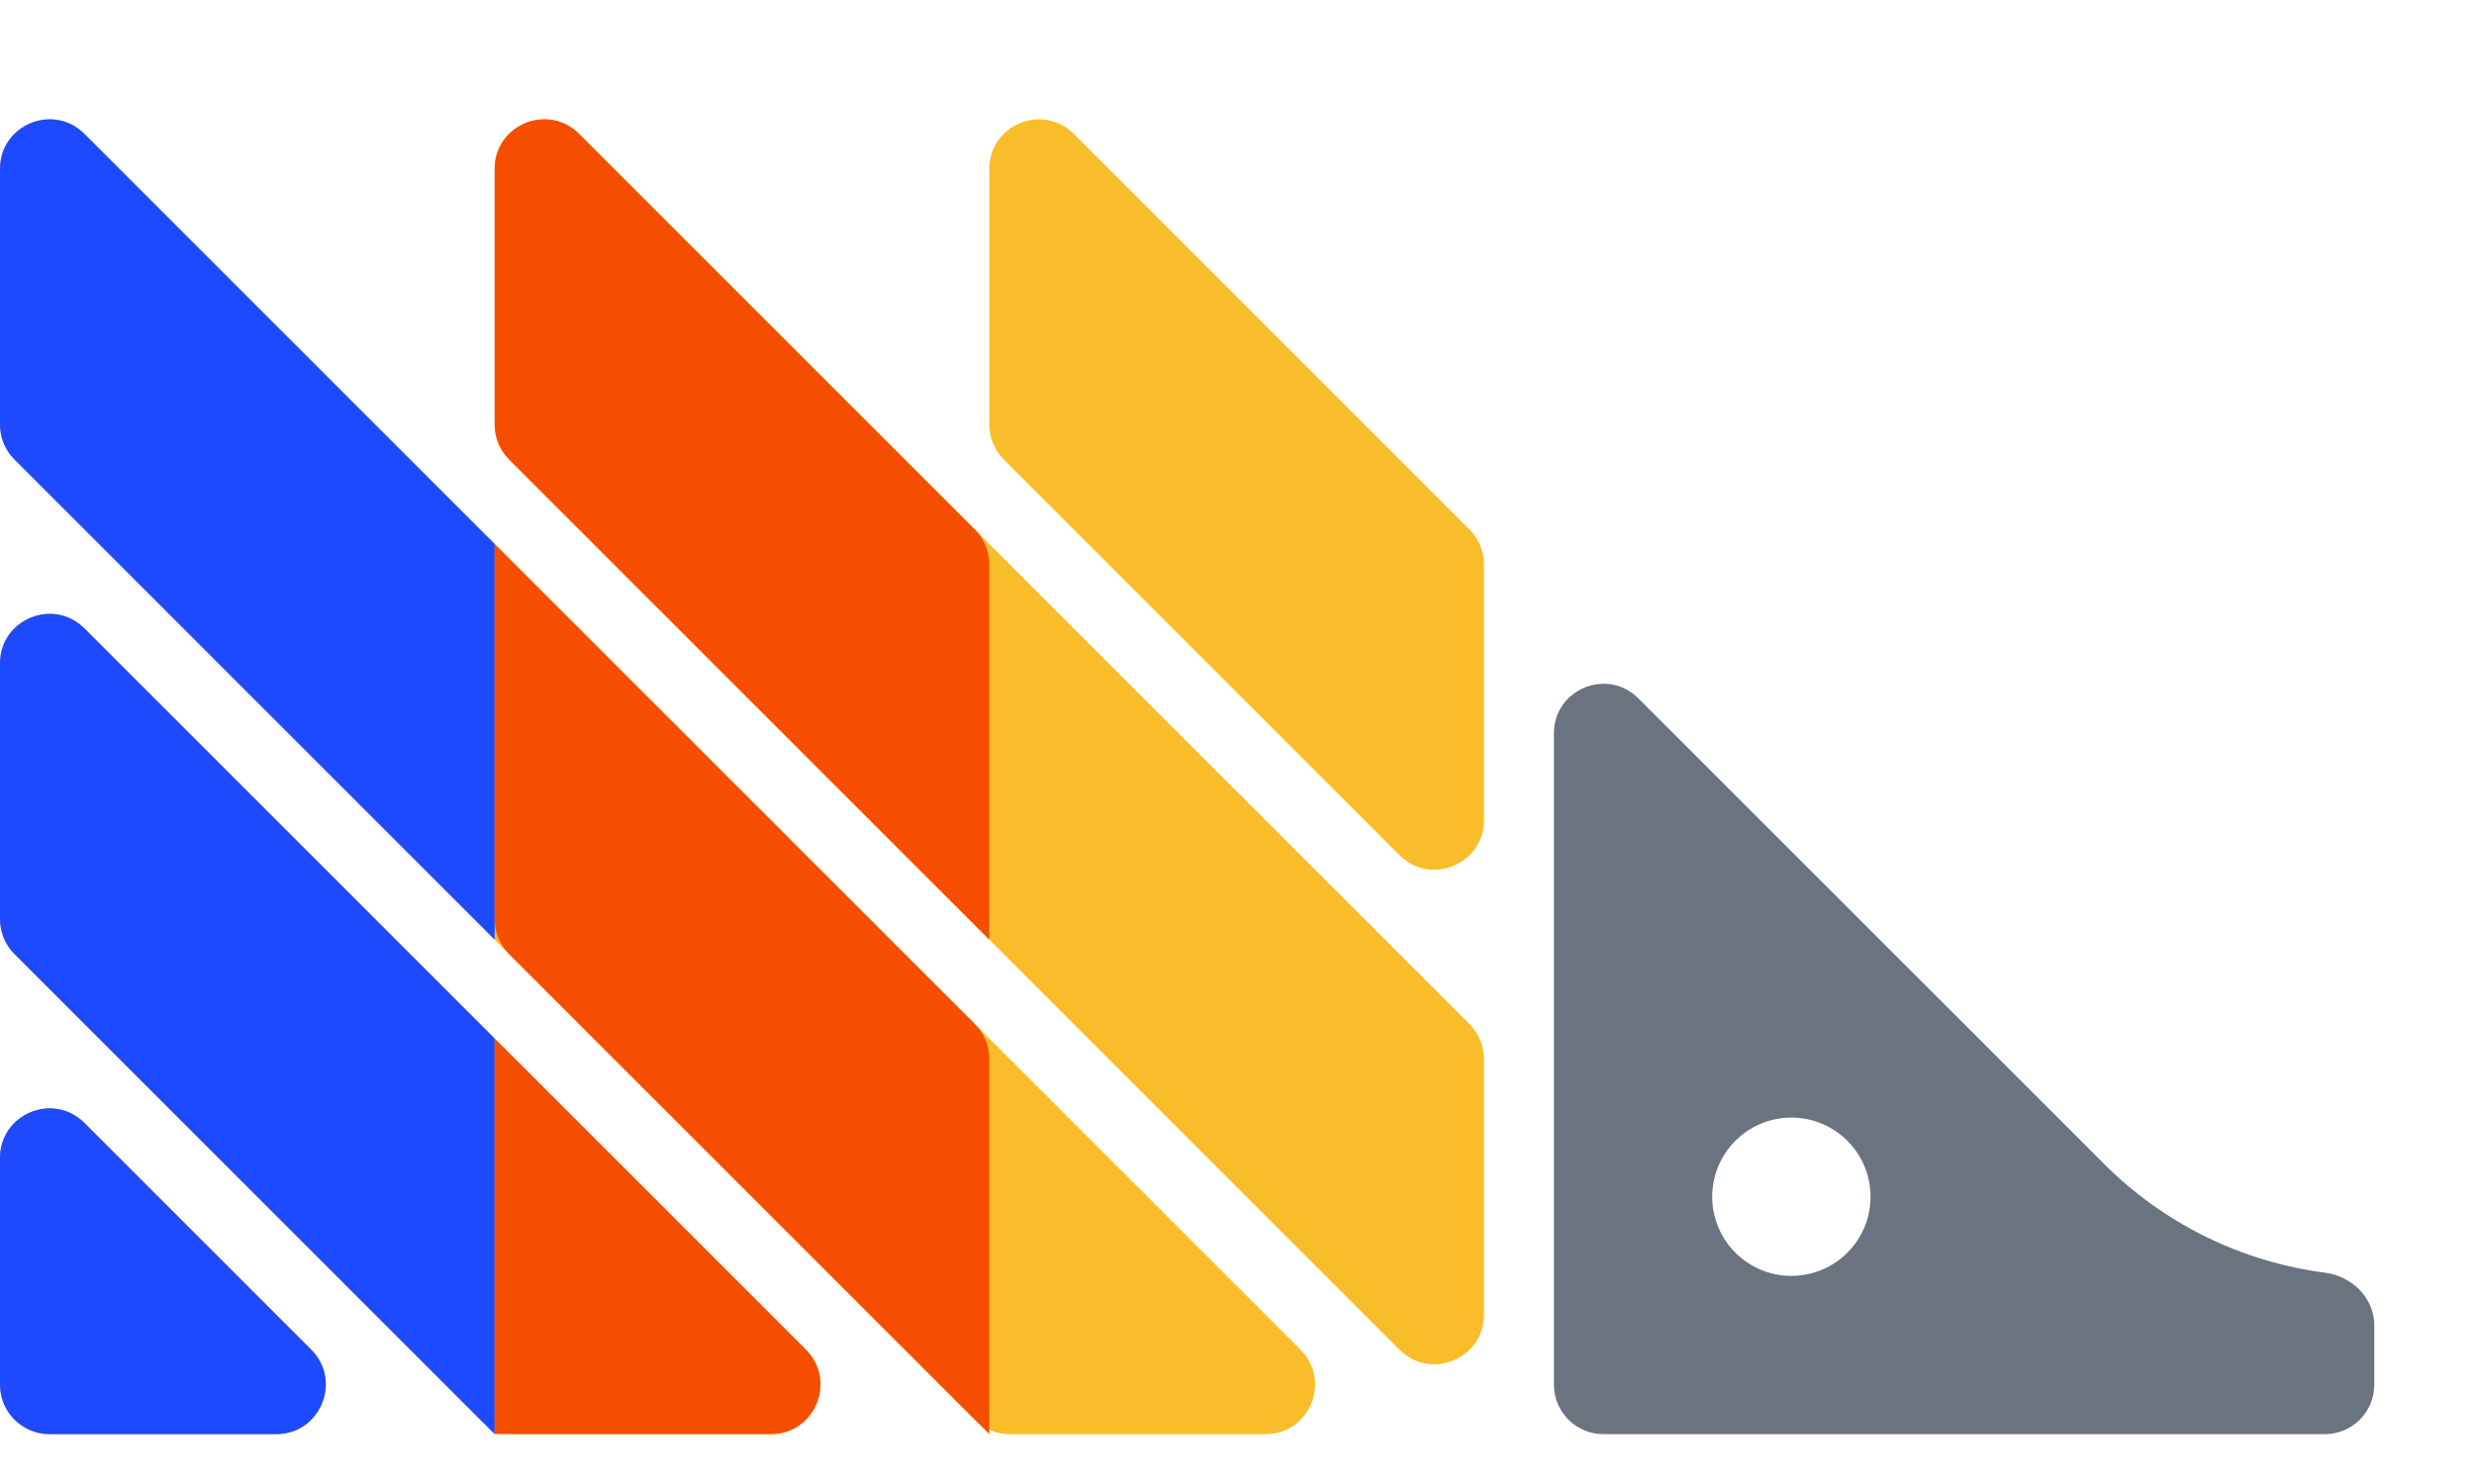
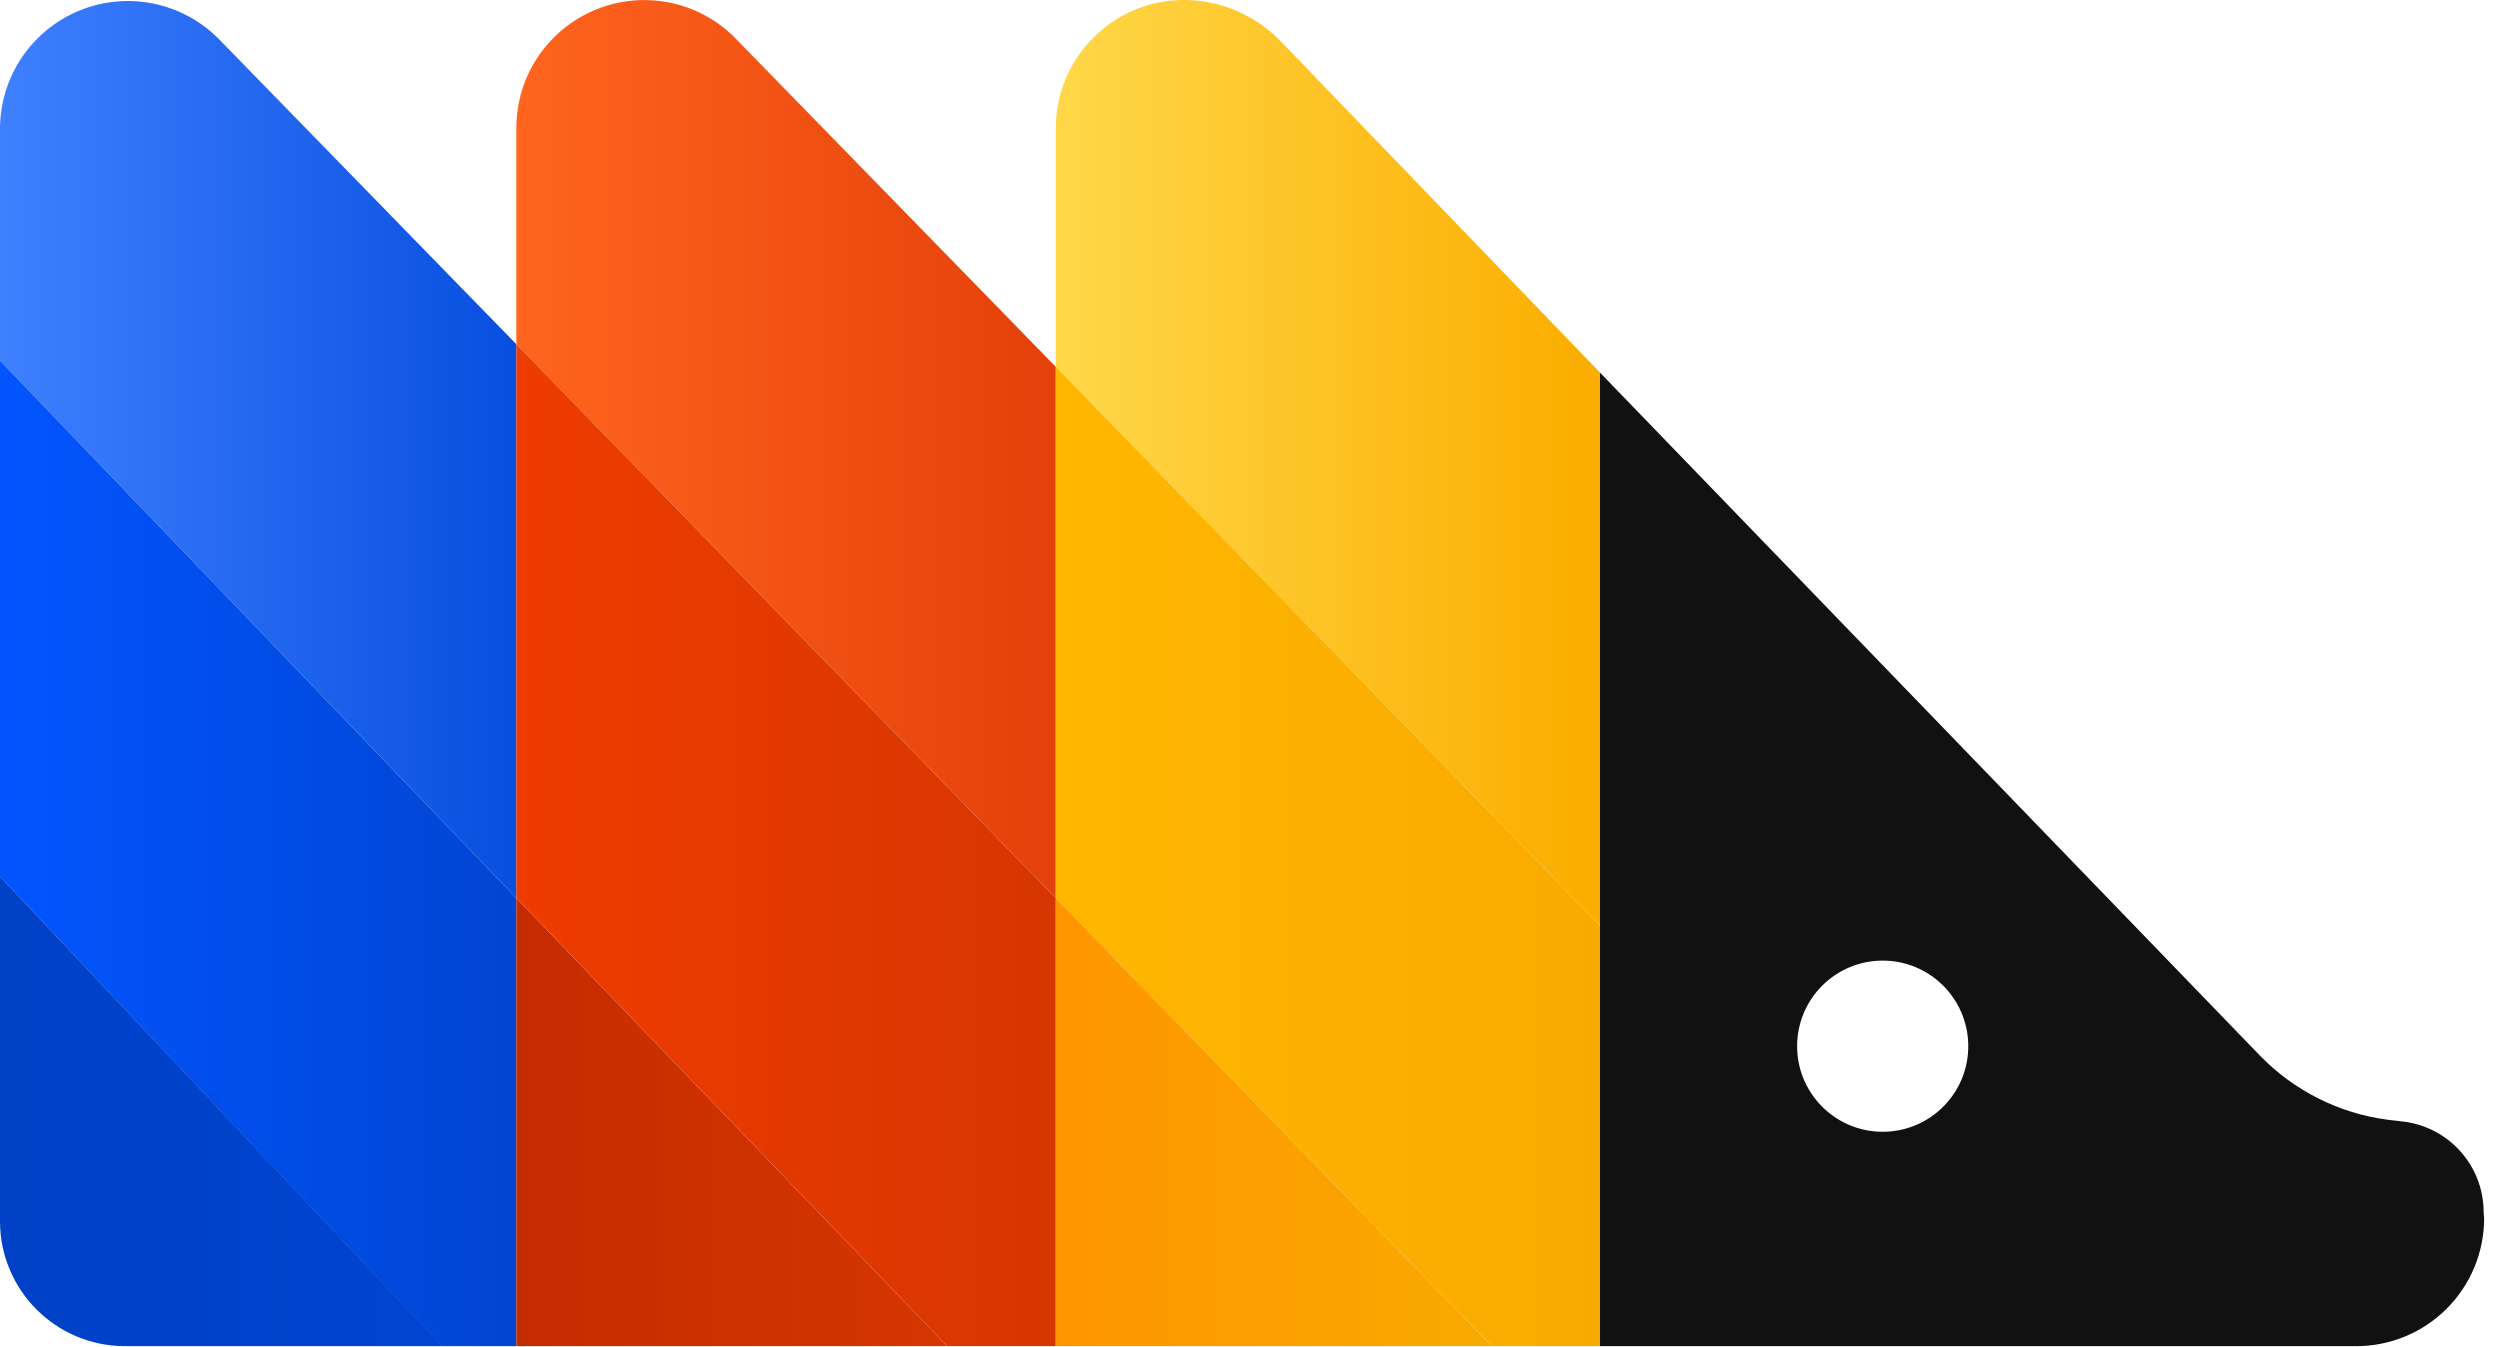
- <svg xmlns="http://www.w3.org/2000/svg" fill="none" viewBox="0 0 50 30">
-   <path fill="#1D4AFF" d="M10.891 17.206a1 1 0 0 1-1.788 0l-.882-1.763a1 1 0 0 1 0-.894l.882-1.763a1 1 0 0 1 1.788 0l.882 1.763a1 1 0 0 1 0 .894l-.882 1.763zm0 9.997a1 1 0 0 1-1.788 0L8.22 25.44a1 1 0 0 1 0-.894l.882-1.763a1 1 0 0 1 1.788 0l.882 1.763a1 1 0 0 1 0 .894l-.882 1.763z" />
-   <path fill="#F9BD2B" d="M0 23.408c0-.89 1.077-1.337 1.707-.707l4.583 4.583c.63.63.184 1.708-.707 1.708H1a1 1 0 0 1-1-1v-4.584zm0-4.828a1 1 0 0 0 .293.708l9.411 9.41a1 1 0 0 0 .707.294h5.17c.89 0 1.337-1.077.707-1.707l-14.58-14.58C1.077 12.074 0 12.52 0 13.41v5.17zm0-9.997a1 1 0 0 0 .293.707L19.7 28.7a1 1 0 0 0 .707.293h5.17c.89 0 1.337-1.078.707-1.708L1.707 2.707C1.077 2.077 0 2.523 0 3.414v5.17zm9.997 0a1 1 0 0 0 .293.707l17.994 17.995c.63.63 1.707.183 1.707-.708v-5.169a1 1 0 0 0-.293-.707L11.704 2.707c-.63-.63-1.707-.184-1.707.707v5.17zm11.704-5.876c-.63-.63-1.707-.184-1.707.707v5.17a1 1 0 0 0 .293.706l7.997 7.998c.63.63 1.707.183 1.707-.708v-5.169a1 1 0 0 0-.293-.707l-7.997-7.997z" />
-   <path fill="#6b7280" d="m42.525 23.53-9.413-9.412c-.63-.63-1.707-.184-1.707.707v13.167a1 1 0 0 0 1 1h14.58a1 1 0 0 0 1-1v-1.2c0-.552-.449-.993-.997-1.064a7.723 7.723 0 0 1-4.463-2.197zm-6.321 2.263a1.6 1.6 0 1 1 0-3.2 1.6 1.6 0 0 1 0 3.2z" />
-   <path fill="#1D4AFF" d="M0 27.992a1 1 0 0 0 1 1h4.583c.891 0 1.337-1.078.707-1.708l-4.583-4.583c-.63-.63-1.707-.184-1.707.707v4.584zm9.997-16.995-8.29-8.29C1.077 2.077 0 2.523 0 3.414v5.17a1 1 0 0 0 .293.706l9.704 9.705v-7.998zm-8.29 1.707c-.63-.63-1.707-.184-1.707.707v5.17a1 1 0 0 0 .293.706l9.704 9.705v-7.998l-8.29-8.29z" />
-   <path fill="#F54E00" d="M19.994 11.411a1 1 0 0 0-.293-.707l-7.997-7.997c-.63-.63-1.707-.184-1.707.707v5.17a1 1 0 0 0 .293.706l9.704 9.705V11.41zm-9.997 17.58h5.583c.891 0 1.337-1.077.707-1.707l-6.29-6.29v7.998zm0-17.994v7.583a1 1 0 0 0 .293.708l9.704 9.704v-7.584a1 1 0 0 0-.293-.707l-9.704-9.704z" />
+ <svg xmlns="http://www.w3.org/2000/svg" viewBox="0 0 52 28" width="52" height="28">
+   <path fill="url(#logo-jump-p6)" d="M10.74 7.16 4.54.8A2.66 2.66 0 0 0 0 2.66V7.5l10.74 11.18z" />
+   <path fill="url(#logo-jump-p7)" d="M9.19 28h1.55v-9.32L0 7.5v10.73z" />
+   <path fill="url(#logo-jump-p8)" d="M0 25.41A2.6 2.6 0 0 0 2.58 28H9.2L0 18.23z" />
+   <path fill="url(#logo-jump-p3)" d="M10.74 2.66v4.5l11.22 11.52V7.63L15.3.8a2.66 2.66 0 0 0-4.56 1.86" />
+   <path fill="url(#logo-jump-p4)" d="M10.74 28h8.96l-8.96-9.32z" />
+   <path fill="url(#logo-jump-p5)" d="M10.74 7.16v11.52L19.7 28h2.26v-9.32z" />
+   <path fill="url(#logo-jump-p0)" d="M21.96 2.67v4.96l11.3 11.6h.02V7.75L26.63.85a2.8 2.8 0 0 0-2-.85 2.67 2.67 0 0 0-2.67 2.67" />
+   <path fill="url(#logo-jump-p1)" d="M21.96 7.63v11.05L31.03 28h2.25v-8.75z" />
+   <path fill="url(#logo-jump-p2)" d="M21.96 28h9.07l-9.07-9.32z" />
+   <path fill="#111" d="M51.66 25.22A1.9 1.9 0 0 0 50 23.33l-.34-.04c-1-.13-1.94-.6-2.65-1.33L33.28 7.75V28H49a2.66 2.66 0 0 0 2.67-2.67zM39.2 23.54h-.09a1.78 1.78 0 1 1 .1 0" />
+   <defs>
+     <linearGradient id="logo-jump-p0" x1="21.96" x2="33.28" y1="9.62" y2="9.62" gradientUnits="userSpaceOnUse">
+       <stop stop-color="#ffd849" />
+       <stop offset=".96" stop-color="#fbae01" />
+     </linearGradient>
+     <linearGradient id="logo-jump-p1" x1="21.96" x2="33.28" y1="17.81" y2="17.81" gradientUnits="userSpaceOnUse">
+       <stop stop-color="#ffb700" />
+       <stop offset="1" stop-color="#f9aa01" />
+     </linearGradient>
+     <linearGradient id="logo-jump-p2" x1="21.96" x2="31.03" y1="23.34" y2="23.34" gradientUnits="userSpaceOnUse">
+       <stop stop-color="#ff9500" />
+       <stop offset="1" stop-color="#f8aa00" />
+     </linearGradient>
+     <linearGradient id="logo-jump-p3" x1="10.74" x2="21.96" y1="9.34" y2="9.34" gradientUnits="userSpaceOnUse">
+       <stop stop-color="#ff651e" />
+       <stop offset="1" stop-color="#e4400a" />
+     </linearGradient>
+     <linearGradient id="logo-jump-p4" x1="10.74" x2="19.7" y1="23.34" y2="23.34" gradientUnits="userSpaceOnUse">
+       <stop stop-color="#c42c00" />
+       <stop offset="1" stop-color="#d63600" />
+     </linearGradient>
+     <linearGradient id="logo-jump-p5" x1="10.74" x2="21.96" y1="17.58" y2="17.58" gradientUnits="userSpaceOnUse">
+       <stop stop-color="#ef3c00" />
+       <stop offset="1" stop-color="#d63601" />
+     </linearGradient>
+     <linearGradient id="logo-jump-p6" x1="0" x2="10.74" y1="9.34" y2="9.34" gradientUnits="userSpaceOnUse">
+       <stop stop-color="#3f80ff" />
+       <stop offset="1" stop-color="#084fe0" />
+     </linearGradient>
+     <linearGradient id="logo-jump-p7" x1="0" x2="10.74" y1="17.75" y2="17.75" gradientUnits="userSpaceOnUse">
+       <stop stop-color="#0255ff" />
+       <stop offset="1" stop-color="#0145d2" />
+     </linearGradient>
+     <linearGradient id="logo-jump-p8" x1="0" x2="9.19" y1="23.11" y2="23.11" gradientUnits="userSpaceOnUse">
+       <stop stop-color="#0041c6" />
+       <stop offset="1" stop-color="#0045d0" />
+     </linearGradient>
+   </defs>
</svg>
